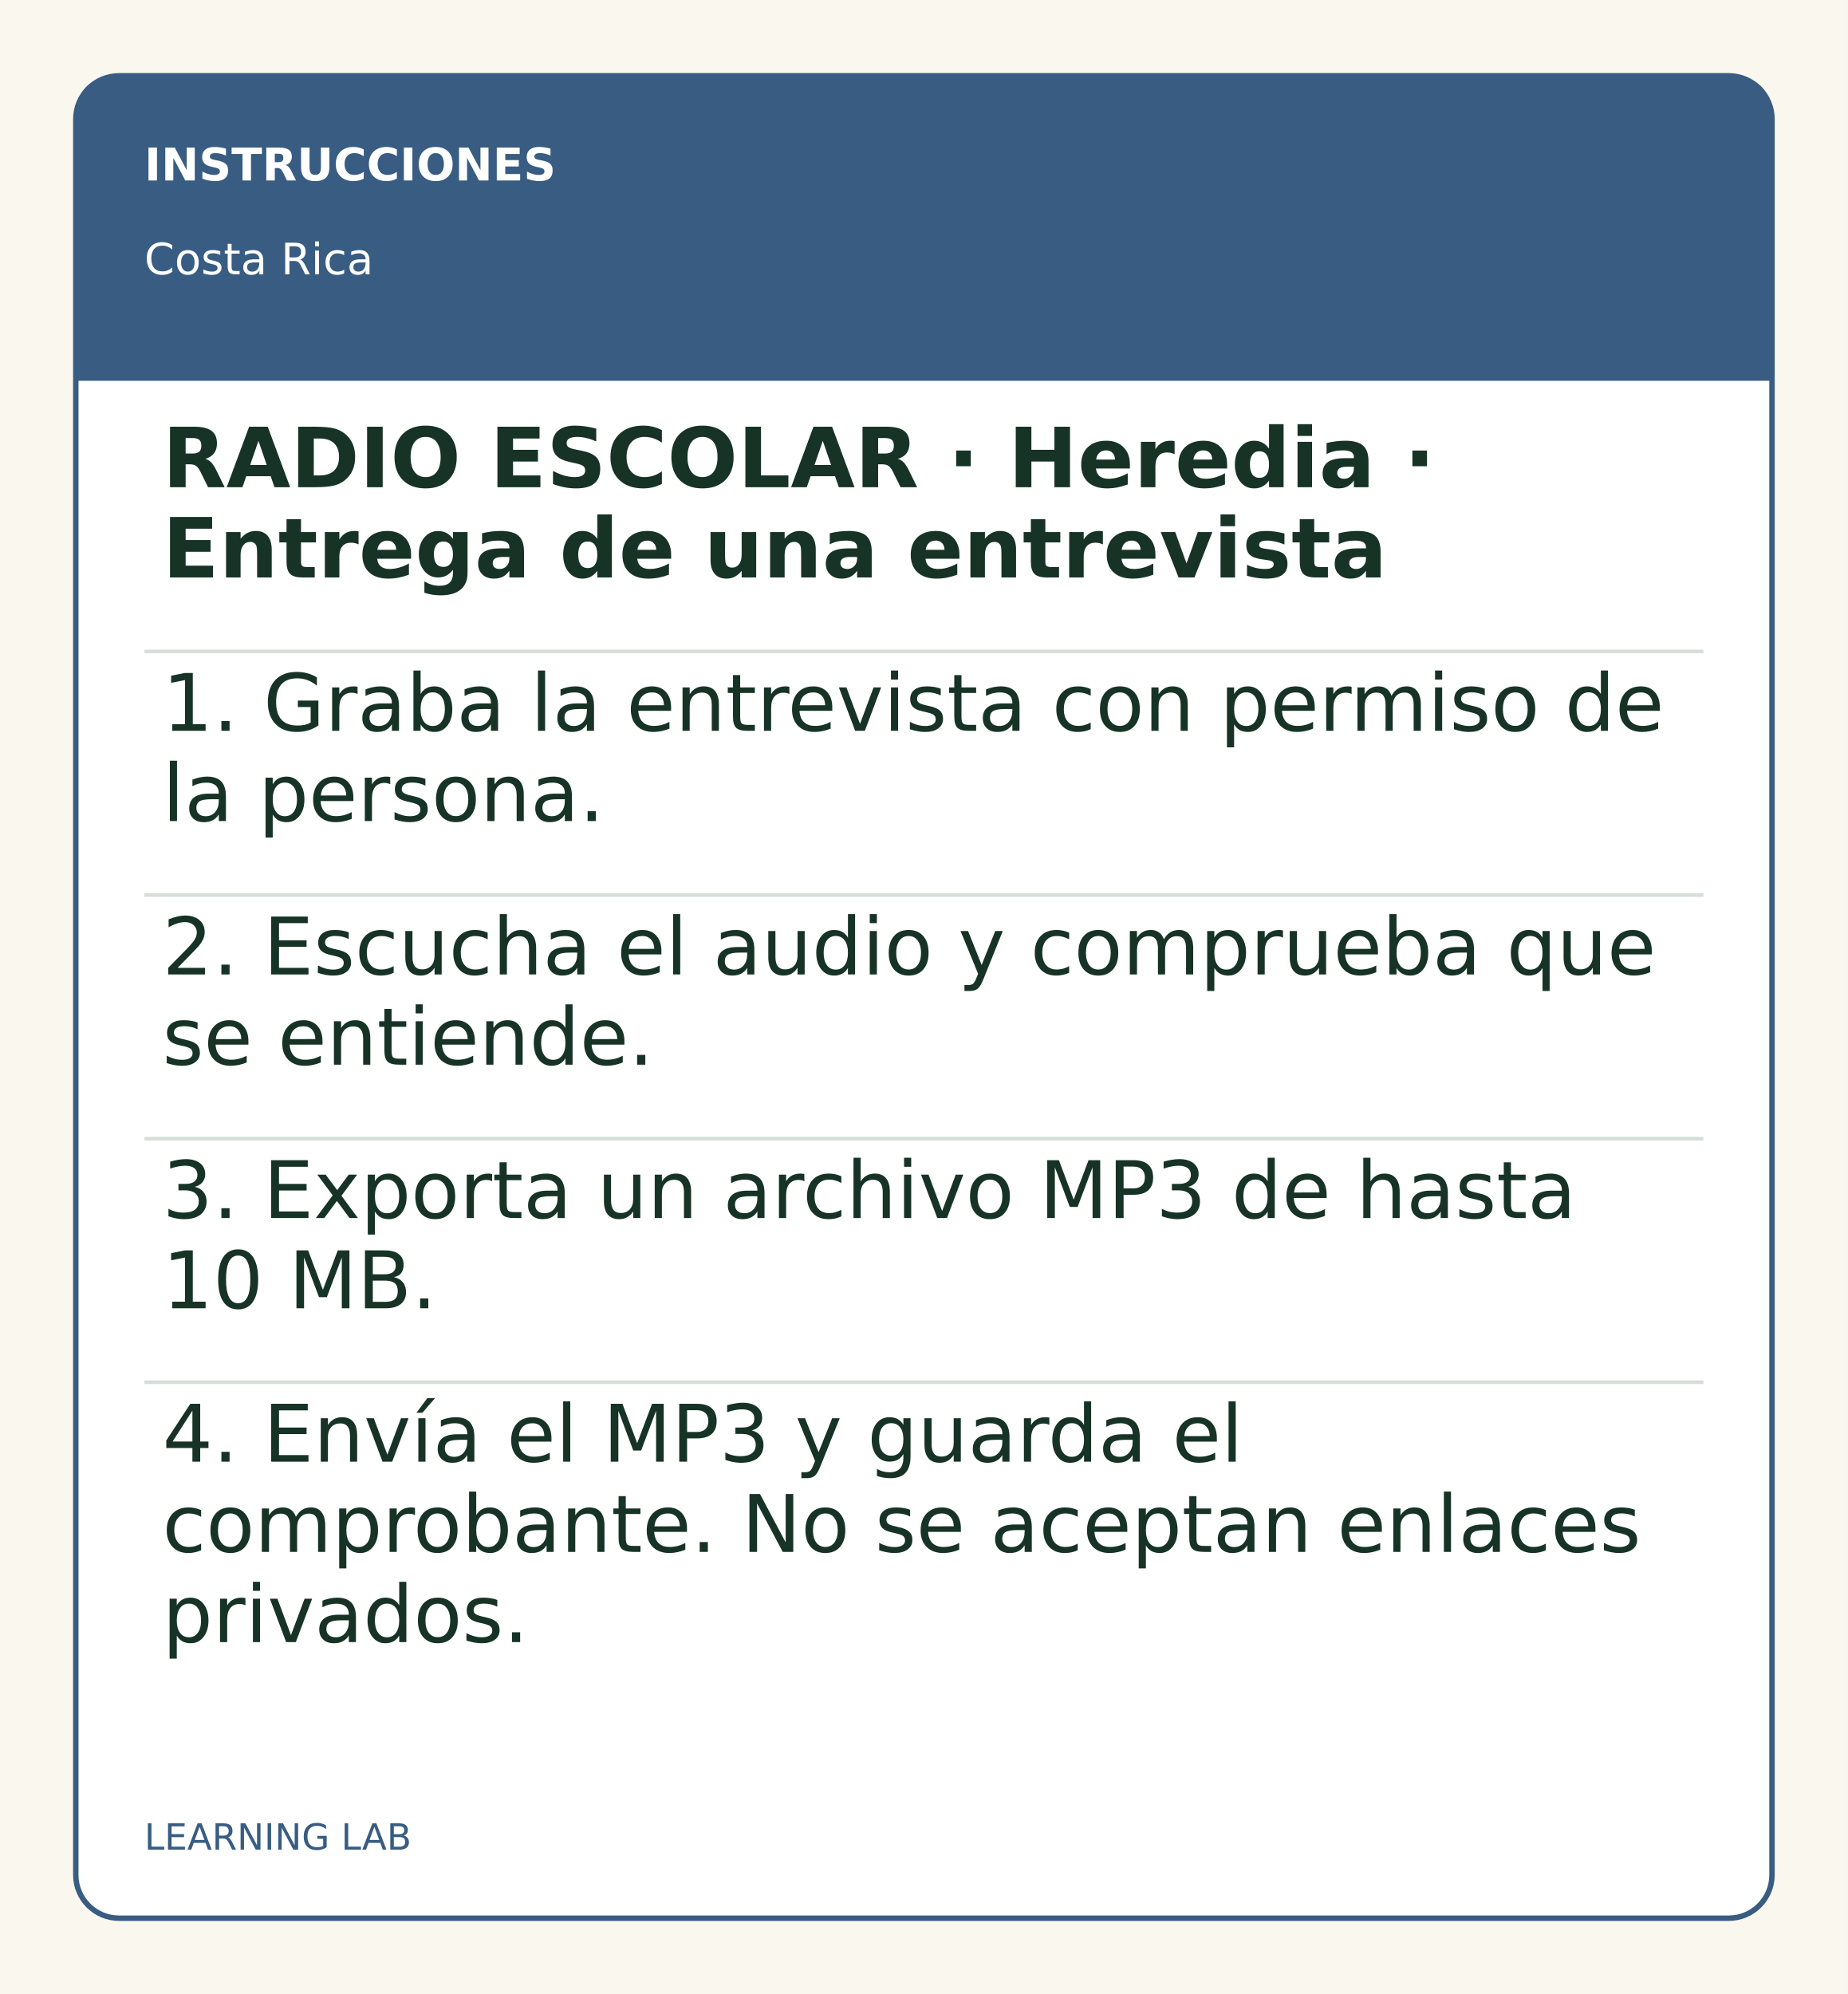
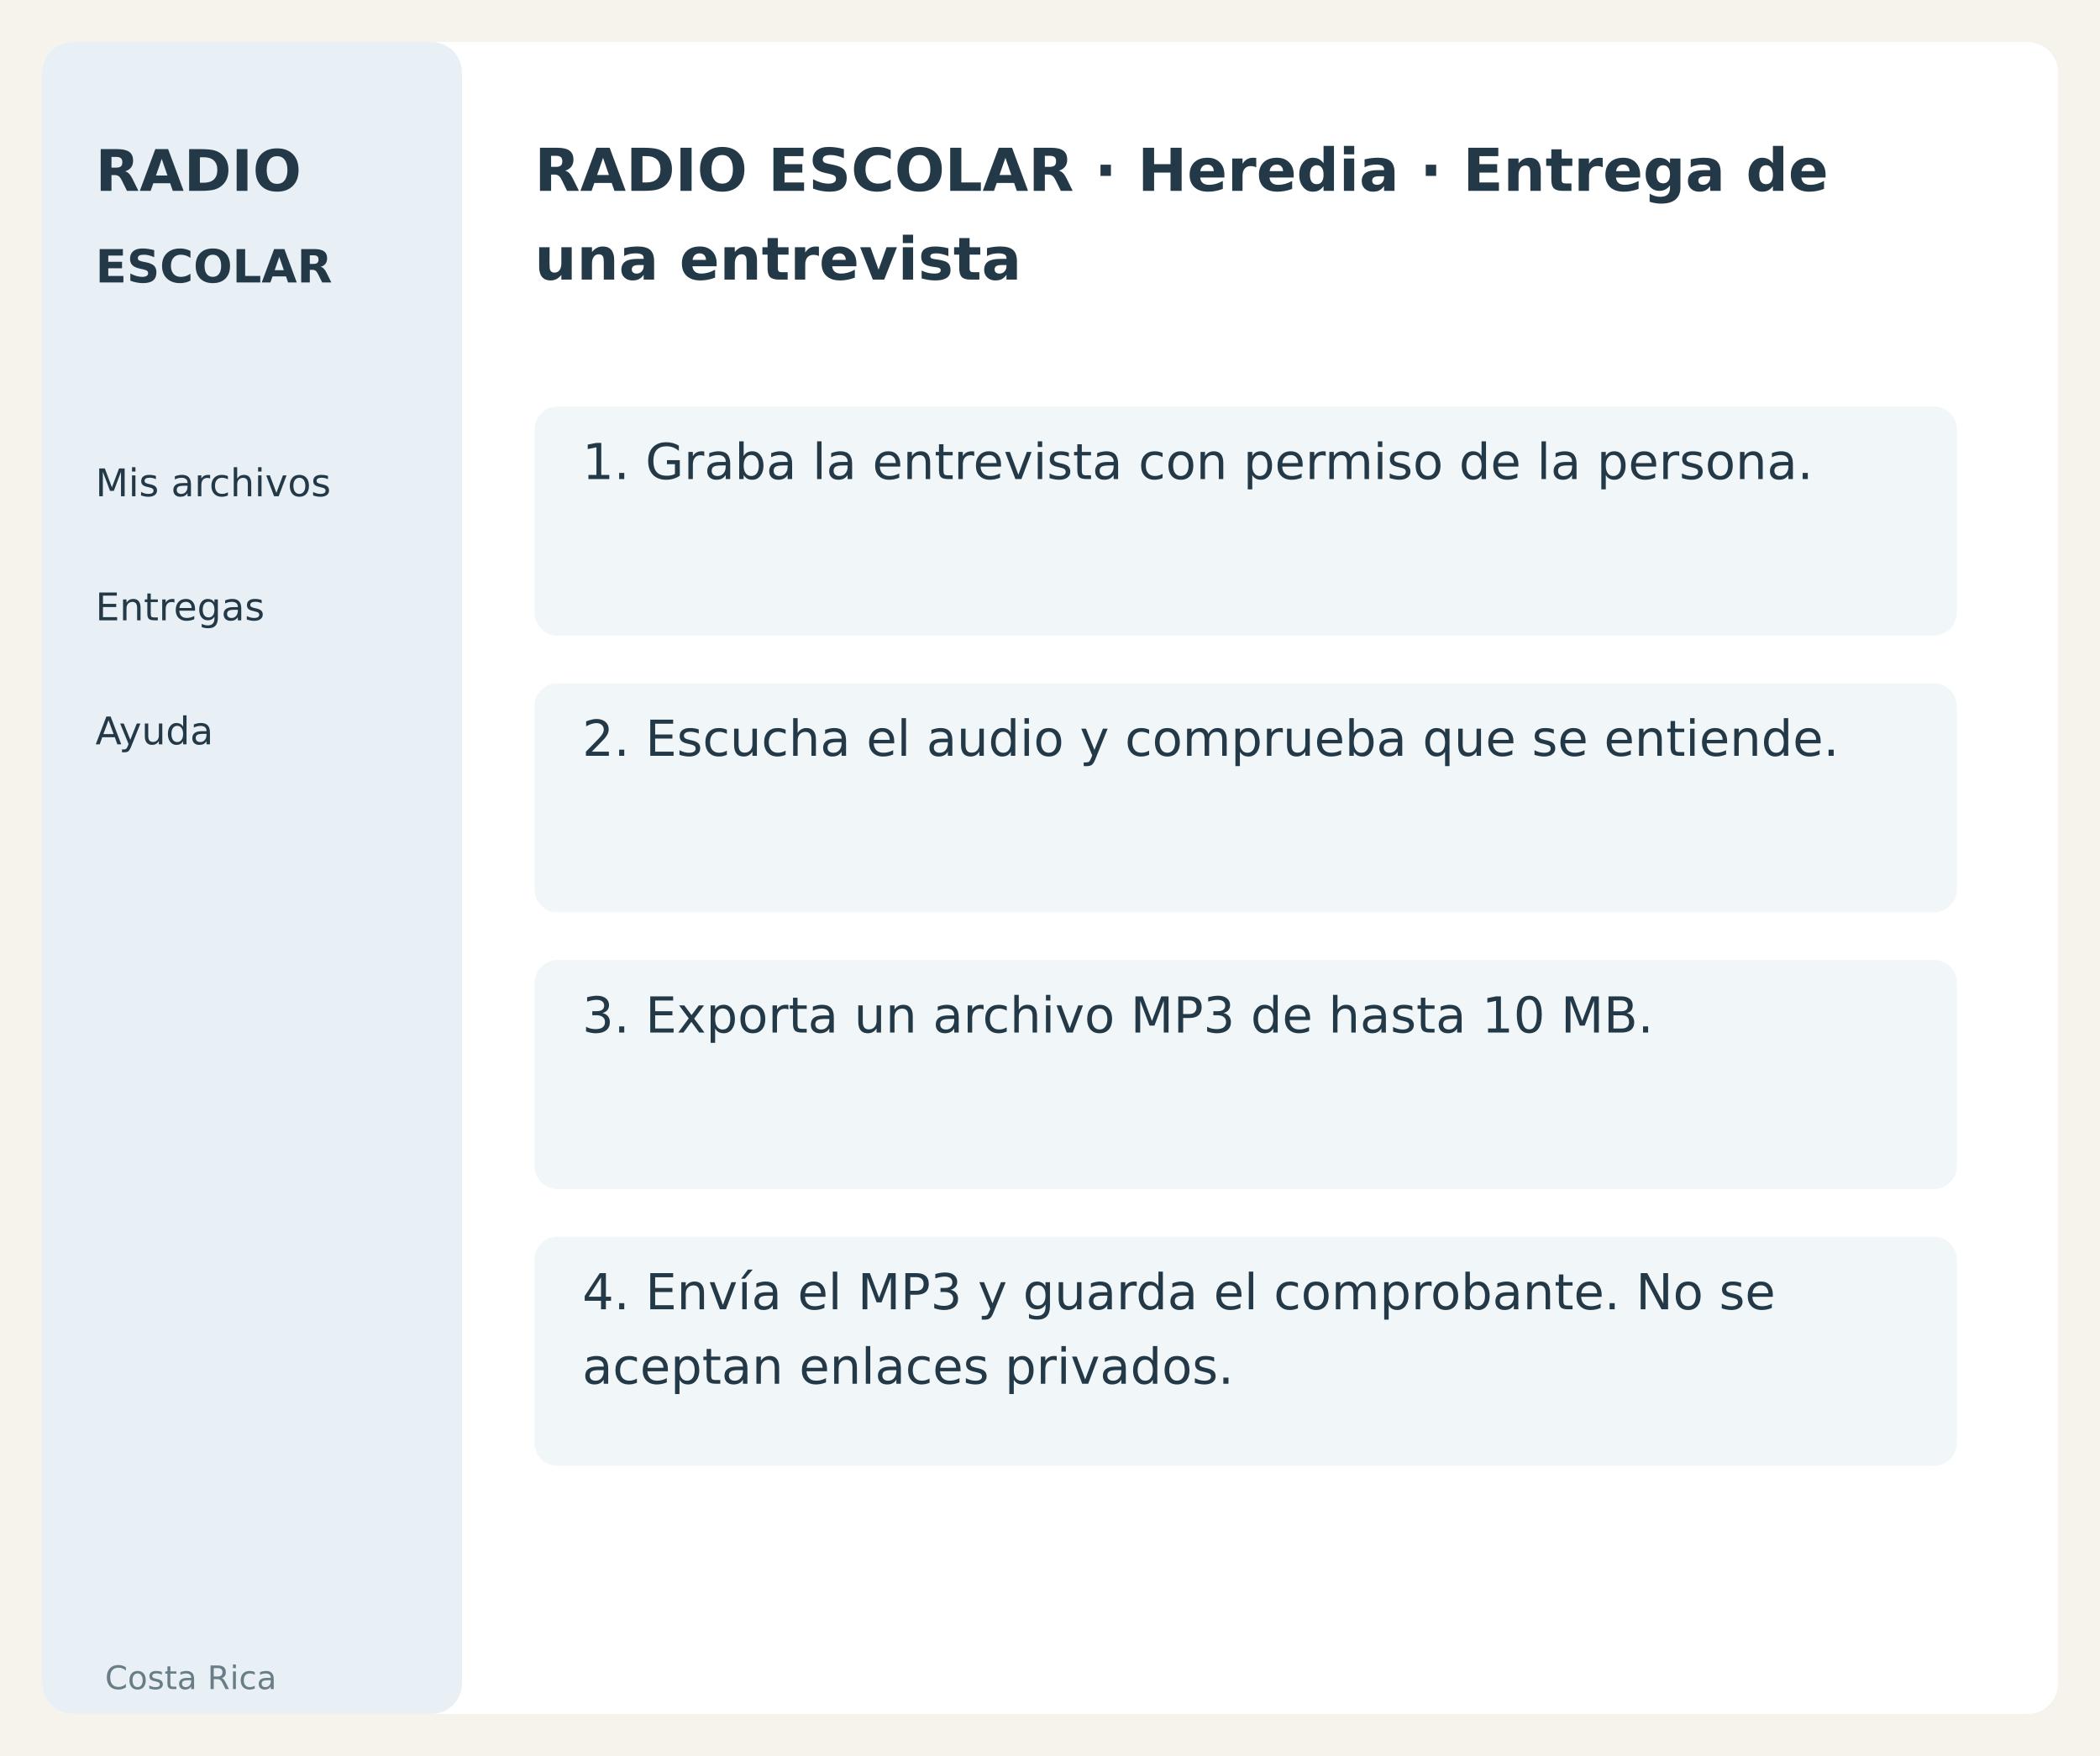
- <svg xmlns="http://www.w3.org/2000/svg" width="1024" height="1105" viewBox="0 0 1024 1105">
-   <rect width="1024" height="1105" fill="#faf7ef" />
-   <rect x="42" y="42" width="940" height="1021" rx="24" fill="white" stroke="#385c82" stroke-width="3" />
-   <path d="M42 66q0-24 24-24h892q24 0 24 24v145H42Z" fill="#385c82" />
-   <text x="80" y="100" font-family="DejaVu Sans, sans-serif" font-size="25" font-weight="bold" fill="white">INSTRUCCIONES</text>
-   <text x="80" y="152" font-family="DejaVu Sans, sans-serif" font-size="24" font-weight="normal" fill="white">Costa Rica</text>
-   <text x="90" y="270" font-family="DejaVu Sans, sans-serif" font-size="46" font-weight="bold" fill="#173326">RADIO ESCOLAR · Heredia ·</text>
-   <text x="90" y="320" font-family="DejaVu Sans, sans-serif" font-size="46" font-weight="bold" fill="#173326">Entrega de una entrevista</text>
-   <path d="M80 361h864" stroke="#d5ded8" stroke-width="2" />
-   <text x="90" y="405" font-family="DejaVu Sans, sans-serif" font-size="44" font-weight="normal" fill="#173326">1. Graba la entrevista con permiso de</text>
-   <text x="90" y="455" font-family="DejaVu Sans, sans-serif" font-size="44" font-weight="normal" fill="#173326">la persona.</text>
-   <path d="M80 496h864" stroke="#d5ded8" stroke-width="2" />
-   <text x="90" y="540" font-family="DejaVu Sans, sans-serif" font-size="44" font-weight="normal" fill="#173326">2. Escucha el audio y comprueba que</text>
-   <text x="90" y="590" font-family="DejaVu Sans, sans-serif" font-size="44" font-weight="normal" fill="#173326">se entiende.</text>
-   <path d="M80 631h864" stroke="#d5ded8" stroke-width="2" />
-   <text x="90" y="675" font-family="DejaVu Sans, sans-serif" font-size="44" font-weight="normal" fill="#173326">3. Exporta un archivo MP3 de hasta</text>
-   <text x="90" y="725" font-family="DejaVu Sans, sans-serif" font-size="44" font-weight="normal" fill="#173326">10 MB.</text>
-   <path d="M80 766h864" stroke="#d5ded8" stroke-width="2" />
-   <text x="90" y="810" font-family="DejaVu Sans, sans-serif" font-size="44" font-weight="normal" fill="#173326">4. Envía el MP3 y guarda el</text>
-   <text x="90" y="860" font-family="DejaVu Sans, sans-serif" font-size="44" font-weight="normal" fill="#173326">comprobante. No se aceptan enlaces</text>
-   <text x="90" y="910" font-family="DejaVu Sans, sans-serif" font-size="44" font-weight="normal" fill="#173326">privados.</text>
-   <text x="80" y="1025" font-family="DejaVu Sans, sans-serif" font-size="20" font-weight="normal" fill="#385c82">LEARNING LAB</text>
+ <svg xmlns="http://www.w3.org/2000/svg" width="1100" height="920" viewBox="0 0 1100 920">
+   <rect x="0" y="0" width="1100" height="920" rx="0" fill="#f6f3ec" stroke="none" />
+   <rect x="22" y="22" width="1056" height="876" rx="16" fill="#fff" stroke="none" />
+   <rect x="22" y="22" width="220" height="876" rx="16" fill="#e9f0f5" stroke="none" />
+   <text x="50" y="100" data-right="1062" font-family="DejaVu Sans" font-size="30" font-weight="bold" fill="#243947">RADIO</text>
+   <text x="50" y="148" data-right="1062" font-family="DejaVu Sans" font-size="24" font-weight="bold" fill="#243947">ESCOLAR</text>
+   <text x="50" y="260" data-right="1062" font-family="DejaVu Sans" font-size="20" font-weight="normal" fill="#243947">Mis archivos</text>
+   <text x="50" y="325" data-right="1062" font-family="DejaVu Sans" font-size="20" font-weight="normal" fill="#243947">Entregas</text>
+   <text x="50" y="390" data-right="1062" font-family="DejaVu Sans" font-size="20" font-weight="normal" fill="#243947">Ayuda</text>
+   <text x="280" y="100" data-right="1022" font-family="DejaVu Sans" font-size="31" font-weight="bold" fill="#243947">RADIO ESCOLAR · Heredia · Entrega de</text>
+   <text x="280" y="146.5" data-right="1022" font-family="DejaVu Sans" font-size="31" font-weight="bold" fill="#243947">una entrevista</text>
+   <rect x="280" y="213.0" width="745" height="120" rx="12" fill="#f1f6f8" stroke="none" />
+   <text x="305" y="251.0" data-right="1002" font-family="DejaVu Sans" font-size="26" font-weight="normal" fill="#243947">1. Graba la entrevista con permiso de la persona.</text>
+   <rect x="280" y="358.0" width="745" height="120" rx="12" fill="#f1f6f8" stroke="none" />
+   <text x="305" y="396.0" data-right="1002" font-family="DejaVu Sans" font-size="26" font-weight="normal" fill="#243947">2. Escucha el audio y comprueba que se entiende.</text>
+   <rect x="280" y="503.0" width="745" height="120" rx="12" fill="#f1f6f8" stroke="none" />
+   <text x="305" y="541.0" data-right="1002" font-family="DejaVu Sans" font-size="26" font-weight="normal" fill="#243947">3. Exporta un archivo MP3 de hasta 10 MB.</text>
+   <rect x="280" y="648.0" width="745" height="120" rx="12" fill="#f1f6f8" stroke="none" />
+   <text x="305" y="686.0" data-right="1002" font-family="DejaVu Sans" font-size="26" font-weight="normal" fill="#243947">4. Envía el MP3 y guarda el comprobante. No se</text>
+   <text x="305" y="725.0" data-right="1002" font-family="DejaVu Sans" font-size="26" font-weight="normal" fill="#243947">aceptan enlaces privados.</text>
+   <text x="55" y="885" data-right="1062" font-family="DejaVu Sans" font-size="17" font-weight="normal" fill="#687d85">Costa Rica</text>
</svg>
